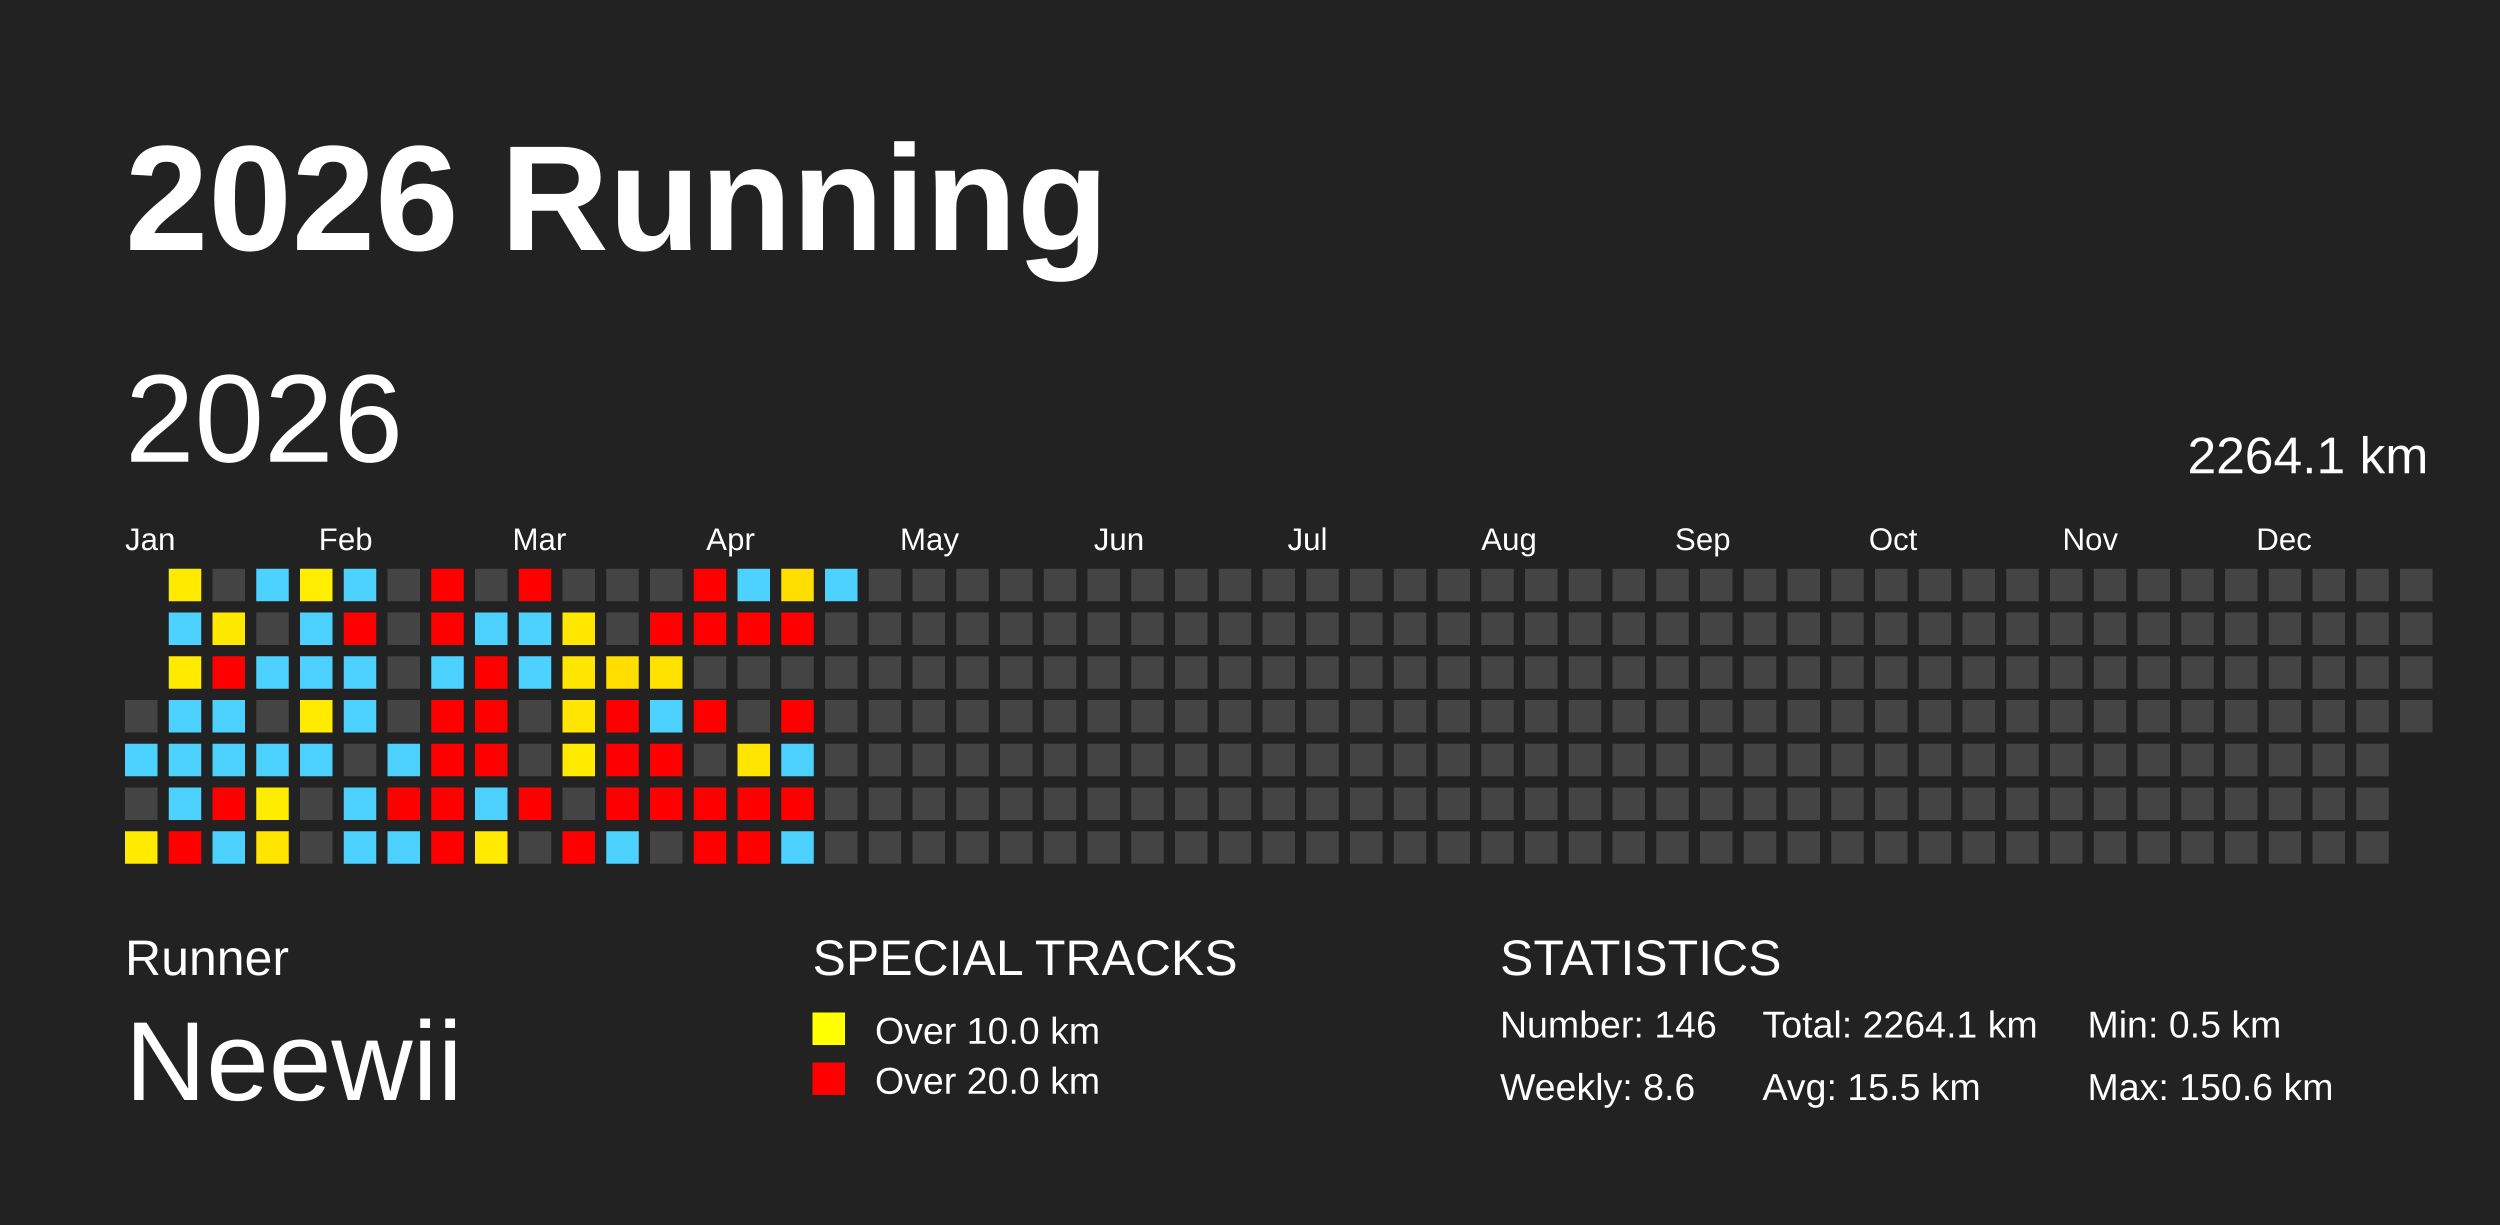
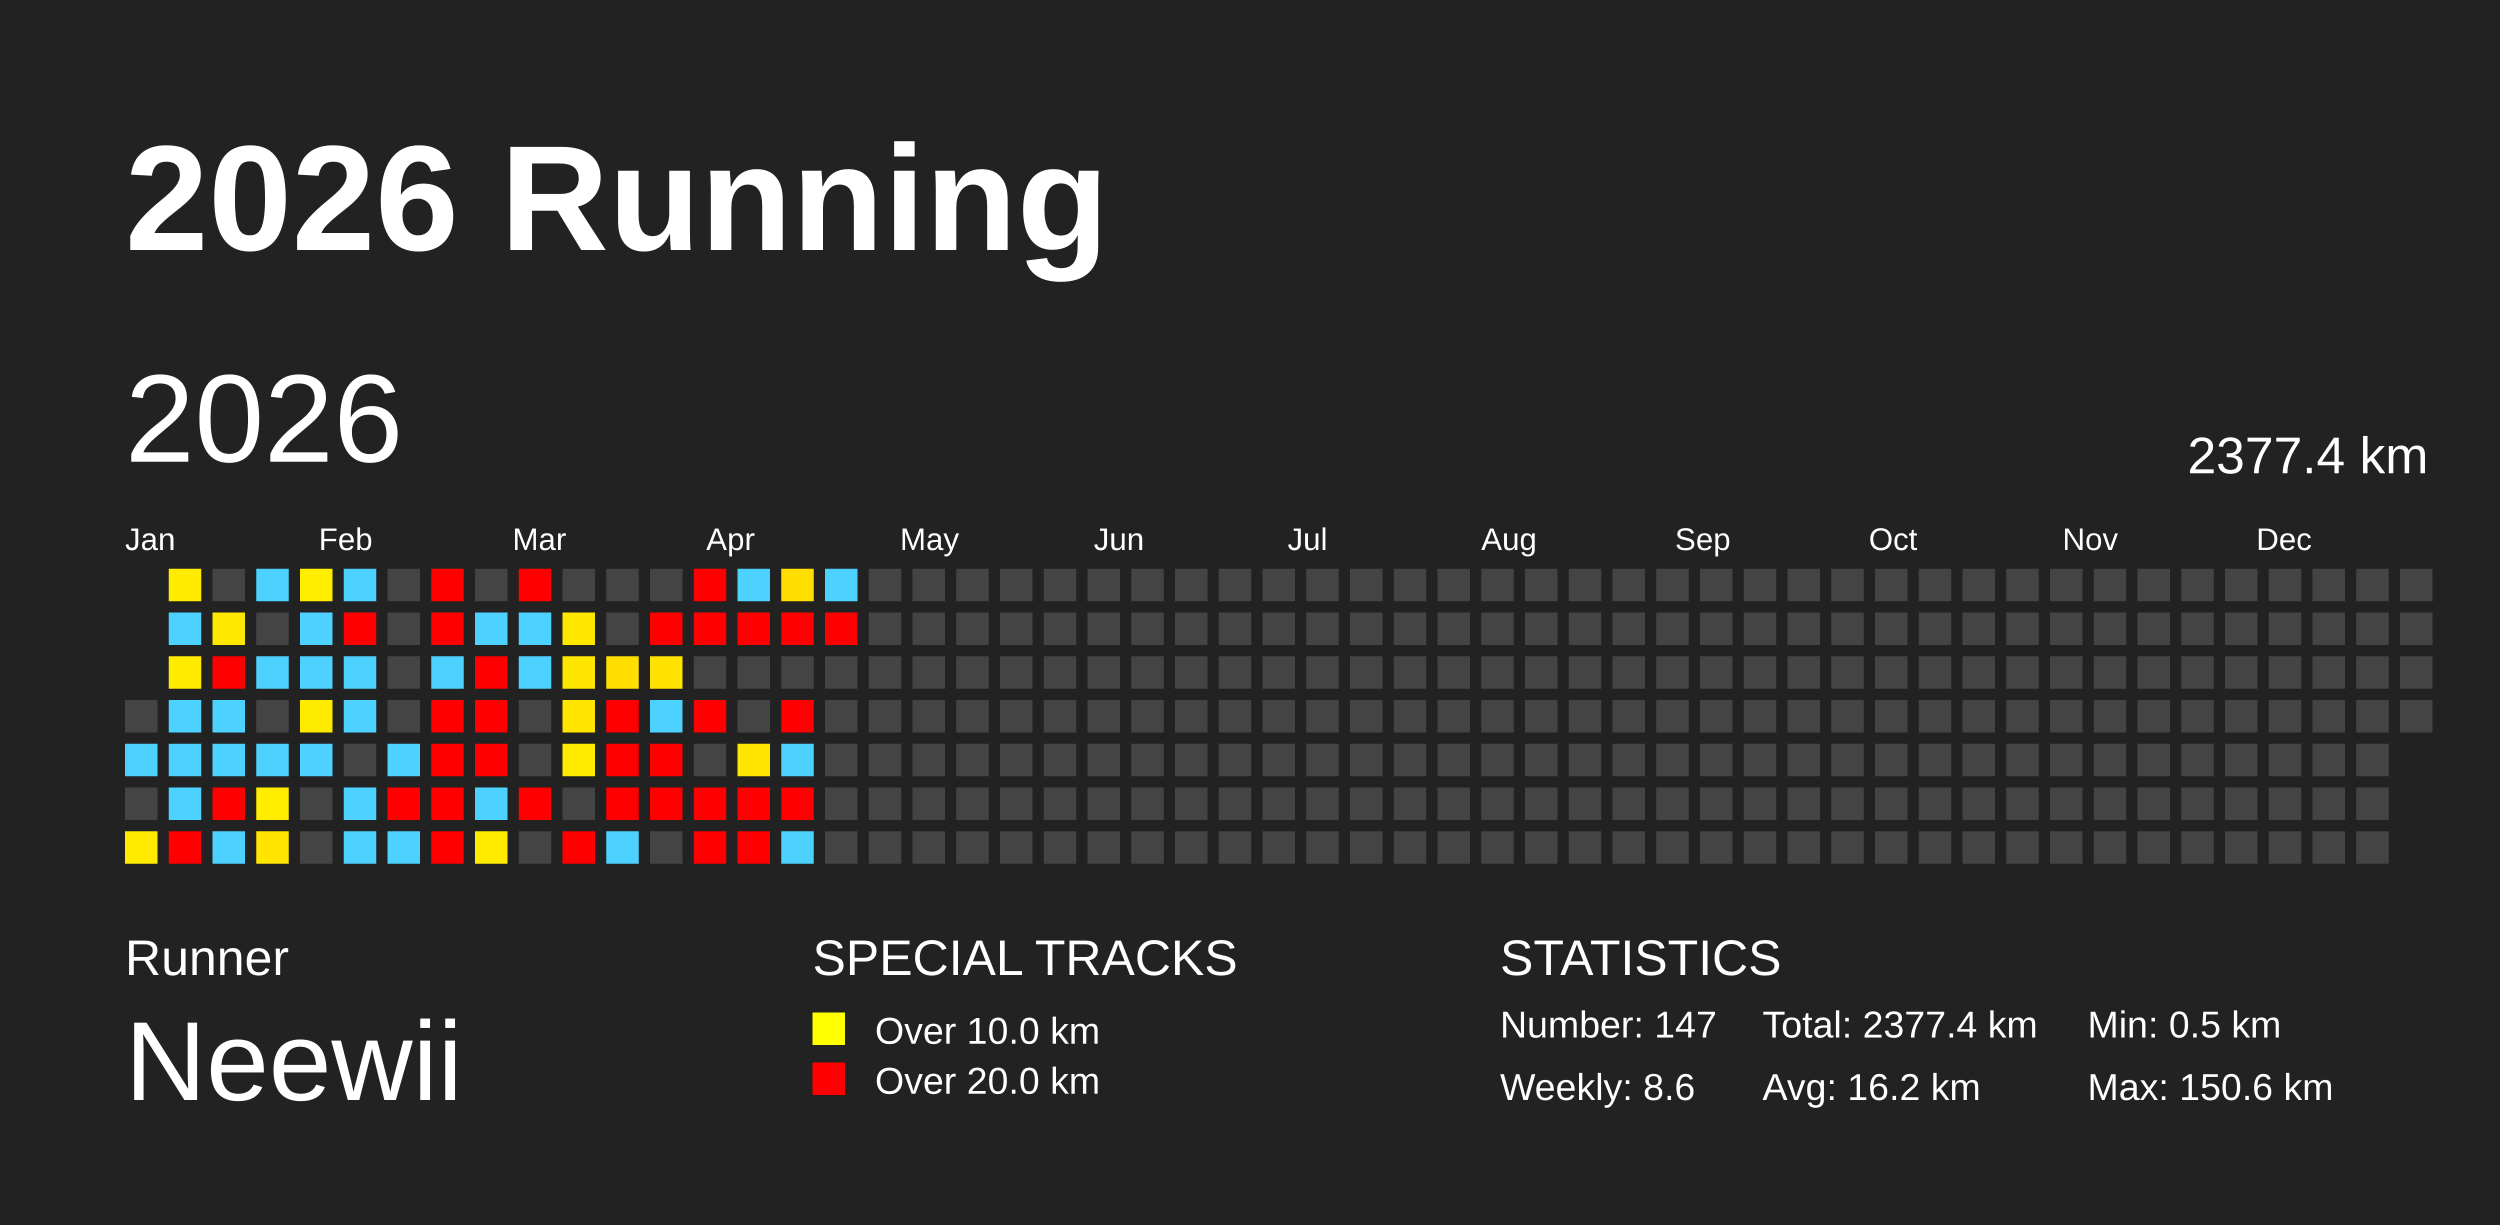
<svg xmlns="http://www.w3.org/2000/svg" baseProfile="full" height="98mm" version="1.1" viewBox="0,0,200,98" width="200mm">
  <defs />
  <rect fill="#222222" height="98" width="200" x="0" y="0" />
  <text fill="#FFFFFF" style="font-size:12px; font-family:Arial; font-weight:bold;" x="10" y="20">2026 Running</text>
  <text fill="#FFFFFF" style="font-size:4px; font-family:Arial" x="10" y="78">Runner</text>
  <text fill="#FFFFFF" style="font-size:9px; font-family:Arial" x="10" y="88">Neewii</text>
  <text fill="#FFFFFF" style="font-size:4px; font-family:Arial" x="65" y="78">SPECIAL TRACKS</text>
  <rect fill="yellow" height="2.6" width="2.6" x="65" y="81" />
  <text fill="#FFFFFF" style="font-size:3px; font-family:Arial" x="70" y="83.5">Over 10.0 km</text>
  <rect fill="red" height="2.6" width="2.6" x="65" y="85" />
  <text fill="#FFFFFF" style="font-size:3px; font-family:Arial" x="70" y="87.5">Over 20.0 km</text>
  <text fill="#FFFFFF" style="font-size:4px; font-family:Arial" x="120" y="78">STATISTICS</text>
-   <text fill="#FFFFFF" style="font-size:3px; font-family:Arial" x="120" y="83">Number: 146</text>
+   <text fill="#FFFFFF" style="font-size:3px; font-family:Arial" x="120" y="83">Number: 147</text>
  <text fill="#FFFFFF" style="font-size:3px; font-family:Arial" x="120" y="88">Weekly: 8.6</text>
-   <text fill="#FFFFFF" style="font-size:3px; font-family:Arial" x="141" y="83">Total: 2264.1 km</text>
-   <text fill="#FFFFFF" style="font-size:3px; font-family:Arial" x="141" y="88">Avg: 15.5 km</text>
+   <text fill="#FFFFFF" style="font-size:3px; font-family:Arial" x="141" y="83">Total: 2377.4 km</text>
+   <text fill="#FFFFFF" style="font-size:3px; font-family:Arial" x="141" y="88">Avg: 16.2 km</text>
  <text fill="#FFFFFF" style="font-size:3px; font-family:Arial" x="167" y="83">Min: 0.5 km</text>
  <text fill="#FFFFFF" style="font-size:3px; font-family:Arial" x="167" y="88">Max: 150.6 km</text>
  <text dominant-baseline="hanging" fill="#FFFFFF" style="font-size:10.0px; font-family:Arial;" x="10" y="30">2026</text>
-   <text dominant-baseline="hanging" fill="#FFFFFF" style="font-size:4.125px; font-family:Arial;" x="175" y="35">2264.1 km</text>
+   <text dominant-baseline="hanging" fill="#FFFFFF" style="font-size:4.125px; font-family:Arial;" x="175" y="35">2377.4 km</text>
  <text fill="#FFFFFF" style="font-size:2.5px; font-family:Arial" x="10.0" y="44">Jan</text>
  <text fill="#FFFFFF" style="font-size:2.5px; font-family:Arial" x="25.5" y="44">Feb</text>
  <text fill="#FFFFFF" style="font-size:2.5px; font-family:Arial" x="41.0" y="44">Mar</text>
  <text fill="#FFFFFF" style="font-size:2.5px; font-family:Arial" x="56.5" y="44">Apr</text>
  <text fill="#FFFFFF" style="font-size:2.5px; font-family:Arial" x="72.0" y="44">May</text>
  <text fill="#FFFFFF" style="font-size:2.5px; font-family:Arial" x="87.5" y="44">Jun</text>
  <text fill="#FFFFFF" style="font-size:2.5px; font-family:Arial" x="103.0" y="44">Jul</text>
  <text fill="#FFFFFF" style="font-size:2.5px; font-family:Arial" x="118.5" y="44">Aug</text>
  <text fill="#FFFFFF" style="font-size:2.5px; font-family:Arial" x="134.0" y="44">Sep</text>
  <text fill="#FFFFFF" style="font-size:2.5px; font-family:Arial" x="149.5" y="44">Oct</text>
  <text fill="#FFFFFF" style="font-size:2.5px; font-family:Arial" x="165.0" y="44">Nov</text>
  <text fill="#FFFFFF" style="font-size:2.5px; font-family:Arial" x="180.5" y="44">Dec</text>
  <rect fill="#444444" height="2.6" width="2.6" x="10.0" y="56.0" />
  <rect fill="#4dd2ff" height="2.6" width="2.6" x="10.0" y="59.5" />
  <rect fill="#444444" height="2.6" width="2.6" x="10.0" y="63.0" />
  <rect fill="#ffea00" height="2.6" width="2.6" x="10.0" y="66.5" />
  <rect fill="#ffea00" height="2.6" width="2.6" x="13.5" y="45.5" />
  <rect fill="#4dd2ff" height="2.6" width="2.6" x="13.5" y="49.0" />
  <rect fill="#ffea00" height="2.6" width="2.6" x="13.5" y="52.5" />
  <rect fill="#4dd2ff" height="2.6" width="2.6" x="13.5" y="56.0" />
  <rect fill="#4dd2ff" height="2.6" width="2.6" x="13.5" y="59.5" />
  <rect fill="#4dd2ff" height="2.6" width="2.6" x="13.5" y="63.0" />
  <rect fill="red" height="2.6" width="2.6" x="13.5" y="66.5" />
  <rect fill="#444444" height="2.6" width="2.6" x="17.0" y="45.5" />
  <rect fill="#ffe800" height="2.6" width="2.6" x="17.0" y="49.0" />
  <rect fill="red" height="2.6" width="2.6" x="17.0" y="52.5" />
  <rect fill="#4dd2ff" height="2.6" width="2.6" x="17.0" y="56.0" />
  <rect fill="#4dd2ff" height="2.6" width="2.6" x="17.0" y="59.5" />
  <rect fill="red" height="2.6" width="2.6" x="17.0" y="63.0" />
  <rect fill="#4dd2ff" height="2.6" width="2.6" x="17.0" y="66.5" />
  <rect fill="#4dd2ff" height="2.6" width="2.6" x="20.5" y="45.5" />
  <rect fill="#444444" height="2.6" width="2.6" x="20.5" y="49.0" />
  <rect fill="#4dd2ff" height="2.6" width="2.6" x="20.5" y="52.5" />
  <rect fill="#444444" height="2.6" width="2.6" x="20.5" y="56.0" />
  <rect fill="#4dd2ff" height="2.6" width="2.6" x="20.5" y="59.5" />
  <rect fill="#ffec00" height="2.6" width="2.6" x="20.5" y="63.0" />
  <rect fill="#ffe500" height="2.6" width="2.6" x="20.5" y="66.5" />
  <rect fill="#ffee00" height="2.6" width="2.6" x="24.0" y="45.5" />
  <rect fill="#4dd2ff" height="2.6" width="2.6" x="24.0" y="49.0" />
  <rect fill="#4dd2ff" height="2.6" width="2.6" x="24.0" y="52.5" />
  <rect fill="#ffeb00" height="2.6" width="2.6" x="24.0" y="56.0" />
  <rect fill="#4dd2ff" height="2.6" width="2.6" x="24.0" y="59.5" />
  <rect fill="#444444" height="2.6" width="2.6" x="24.0" y="63.0" />
  <rect fill="#444444" height="2.6" width="2.6" x="24.0" y="66.5" />
  <rect fill="#4dd2ff" height="2.6" width="2.6" x="27.5" y="45.5" />
  <rect fill="red" height="2.6" width="2.6" x="27.5" y="49.0" />
  <rect fill="#4dd2ff" height="2.6" width="2.6" x="27.5" y="52.5" />
  <rect fill="#4dd2ff" height="2.6" width="2.6" x="27.5" y="56.0" />
  <rect fill="#444444" height="2.6" width="2.6" x="27.5" y="59.5" />
  <rect fill="#4dd2ff" height="2.6" width="2.6" x="27.5" y="63.0" />
  <rect fill="#4dd2ff" height="2.6" width="2.6" x="27.5" y="66.5" />
  <rect fill="#444444" height="2.6" width="2.6" x="31.0" y="45.5" />
  <rect fill="#444444" height="2.6" width="2.6" x="31.0" y="49.0" />
  <rect fill="#444444" height="2.6" width="2.6" x="31.0" y="52.5" />
  <rect fill="#444444" height="2.6" width="2.6" x="31.0" y="56.0" />
  <rect fill="#4dd2ff" height="2.6" width="2.6" x="31.0" y="59.5" />
  <rect fill="red" height="2.6" width="2.6" x="31.0" y="63.0" />
  <rect fill="#4dd2ff" height="2.6" width="2.6" x="31.0" y="66.5" />
  <rect fill="red" height="2.6" width="2.6" x="34.5" y="45.5" />
  <rect fill="red" height="2.6" width="2.6" x="34.5" y="49.0" />
  <rect fill="#4dd2ff" height="2.6" width="2.6" x="34.5" y="52.5" />
  <rect fill="red" height="2.6" width="2.6" x="34.5" y="56.0" />
  <rect fill="red" height="2.6" width="2.6" x="34.5" y="59.5" />
  <rect fill="red" height="2.6" width="2.6" x="34.5" y="63.0" />
  <rect fill="red" height="2.6" width="2.6" x="34.5" y="66.5" />
  <rect fill="#444444" height="2.6" width="2.6" x="38.0" y="45.5" />
  <rect fill="#4dd2ff" height="2.6" width="2.6" x="38.0" y="49.0" />
  <rect fill="red" height="2.6" width="2.6" x="38.0" y="52.5" />
  <rect fill="red" height="2.6" width="2.6" x="38.0" y="56.0" />
  <rect fill="red" height="2.6" width="2.6" x="38.0" y="59.5" />
  <rect fill="#4dd2ff" height="2.6" width="2.6" x="38.0" y="63.0" />
  <rect fill="#ffea00" height="2.6" width="2.6" x="38.0" y="66.5" />
  <rect fill="red" height="2.6" width="2.6" x="41.5" y="45.5" />
  <rect fill="#4dd2ff" height="2.6" width="2.6" x="41.5" y="49.0" />
  <rect fill="#4dd2ff" height="2.6" width="2.6" x="41.5" y="52.5" />
  <rect fill="#444444" height="2.6" width="2.6" x="41.5" y="56.0" />
  <rect fill="#444444" height="2.6" width="2.6" x="41.5" y="59.5" />
  <rect fill="red" height="2.6" width="2.6" x="41.5" y="63.0" />
  <rect fill="#444444" height="2.6" width="2.6" x="41.5" y="66.5" />
  <rect fill="#444444" height="2.6" width="2.6" x="45.0" y="45.5" />
  <rect fill="#ffe700" height="2.6" width="2.6" x="45.0" y="49.0" />
  <rect fill="#ffe600" height="2.6" width="2.6" x="45.0" y="52.5" />
  <rect fill="#ffe500" height="2.6" width="2.6" x="45.0" y="56.0" />
  <rect fill="#ffea00" height="2.6" width="2.6" x="45.0" y="59.5" />
  <rect fill="#444444" height="2.6" width="2.6" x="45.0" y="63.0" />
  <rect fill="red" height="2.6" width="2.6" x="45.0" y="66.5" />
  <rect fill="#444444" height="2.6" width="2.6" x="48.5" y="45.5" />
  <rect fill="#444444" height="2.6" width="2.6" x="48.5" y="49.0" />
  <rect fill="#ffde00" height="2.6" width="2.6" x="48.5" y="52.5" />
  <rect fill="red" height="2.6" width="2.6" x="48.5" y="56.0" />
  <rect fill="red" height="2.6" width="2.6" x="48.5" y="59.5" />
  <rect fill="red" height="2.6" width="2.6" x="48.5" y="63.0" />
  <rect fill="#4dd2ff" height="2.6" width="2.6" x="48.5" y="66.5" />
  <rect fill="#444444" height="2.6" width="2.6" x="52.0" y="45.5" />
  <rect fill="red" height="2.6" width="2.6" x="52.0" y="49.0" />
  <rect fill="#ffe200" height="2.6" width="2.6" x="52.0" y="52.5" />
  <rect fill="#4dd2ff" height="2.6" width="2.6" x="52.0" y="56.0" />
  <rect fill="red" height="2.6" width="2.6" x="52.0" y="59.5" />
  <rect fill="red" height="2.6" width="2.6" x="52.0" y="63.0" />
  <rect fill="#444444" height="2.6" width="2.6" x="52.0" y="66.5" />
  <rect fill="red" height="2.6" width="2.6" x="55.5" y="45.5" />
  <rect fill="red" height="2.6" width="2.6" x="55.5" y="49.0" />
  <rect fill="#444444" height="2.6" width="2.6" x="55.5" y="52.5" />
  <rect fill="red" height="2.6" width="2.6" x="55.5" y="56.0" />
  <rect fill="#444444" height="2.6" width="2.6" x="55.5" y="59.5" />
  <rect fill="red" height="2.6" width="2.6" x="55.5" y="63.0" />
  <rect fill="red" height="2.6" width="2.6" x="55.5" y="66.5" />
  <rect fill="#4dd2ff" height="2.6" width="2.6" x="59.0" y="45.5" />
  <rect fill="red" height="2.6" width="2.6" x="59.0" y="49.0" />
  <rect fill="#444444" height="2.6" width="2.6" x="59.0" y="52.5" />
  <rect fill="#444444" height="2.6" width="2.6" x="59.0" y="56.0" />
  <rect fill="#ffe500" height="2.6" width="2.6" x="59.0" y="59.5" />
  <rect fill="red" height="2.6" width="2.6" x="59.0" y="63.0" />
  <rect fill="red" height="2.6" width="2.6" x="59.0" y="66.5" />
  <rect fill="#ffde00" height="2.6" width="2.6" x="62.5" y="45.5" />
  <rect fill="red" height="2.6" width="2.6" x="62.5" y="49.0" />
  <rect fill="#444444" height="2.6" width="2.6" x="62.5" y="52.5" />
  <rect fill="red" height="2.6" width="2.6" x="62.5" y="56.0" />
  <rect fill="#4dd2ff" height="2.6" width="2.6" x="62.5" y="59.5" />
  <rect fill="red" height="2.6" width="2.6" x="62.5" y="63.0" />
  <rect fill="#4dd2ff" height="2.6" width="2.6" x="62.5" y="66.5" />
  <rect fill="#4dd2ff" height="2.6" width="2.6" x="66.0" y="45.5" />
-   <rect fill="#444444" height="2.6" width="2.6" x="66.0" y="49.0" />
+   <rect fill="red" height="2.6" width="2.6" x="66.0" y="49.0" />
  <rect fill="#444444" height="2.6" width="2.6" x="66.0" y="52.5" />
  <rect fill="#444444" height="2.6" width="2.6" x="66.0" y="56.0" />
  <rect fill="#444444" height="2.6" width="2.6" x="66.0" y="59.5" />
  <rect fill="#444444" height="2.6" width="2.6" x="66.0" y="63.0" />
  <rect fill="#444444" height="2.6" width="2.6" x="66.0" y="66.5" />
  <rect fill="#444444" height="2.6" width="2.6" x="69.5" y="45.5" />
  <rect fill="#444444" height="2.6" width="2.6" x="69.5" y="49.0" />
  <rect fill="#444444" height="2.6" width="2.6" x="69.5" y="52.5" />
  <rect fill="#444444" height="2.6" width="2.6" x="69.5" y="56.0" />
  <rect fill="#444444" height="2.6" width="2.6" x="69.5" y="59.5" />
  <rect fill="#444444" height="2.6" width="2.6" x="69.5" y="63.0" />
  <rect fill="#444444" height="2.6" width="2.6" x="69.5" y="66.5" />
  <rect fill="#444444" height="2.6" width="2.6" x="73.0" y="45.5" />
  <rect fill="#444444" height="2.6" width="2.6" x="73.0" y="49.0" />
  <rect fill="#444444" height="2.6" width="2.6" x="73.0" y="52.5" />
  <rect fill="#444444" height="2.6" width="2.6" x="73.0" y="56.0" />
  <rect fill="#444444" height="2.6" width="2.6" x="73.0" y="59.5" />
  <rect fill="#444444" height="2.6" width="2.6" x="73.0" y="63.0" />
  <rect fill="#444444" height="2.6" width="2.6" x="73.0" y="66.5" />
  <rect fill="#444444" height="2.6" width="2.6" x="76.5" y="45.5" />
  <rect fill="#444444" height="2.6" width="2.6" x="76.5" y="49.0" />
  <rect fill="#444444" height="2.6" width="2.6" x="76.5" y="52.5" />
  <rect fill="#444444" height="2.6" width="2.6" x="76.5" y="56.0" />
  <rect fill="#444444" height="2.6" width="2.6" x="76.5" y="59.5" />
  <rect fill="#444444" height="2.6" width="2.6" x="76.5" y="63.0" />
  <rect fill="#444444" height="2.6" width="2.6" x="76.5" y="66.5" />
  <rect fill="#444444" height="2.6" width="2.6" x="80.0" y="45.5" />
  <rect fill="#444444" height="2.6" width="2.6" x="80.0" y="49.0" />
  <rect fill="#444444" height="2.6" width="2.6" x="80.0" y="52.5" />
  <rect fill="#444444" height="2.6" width="2.6" x="80.0" y="56.0" />
  <rect fill="#444444" height="2.6" width="2.6" x="80.0" y="59.5" />
  <rect fill="#444444" height="2.6" width="2.6" x="80.0" y="63.0" />
  <rect fill="#444444" height="2.6" width="2.6" x="80.0" y="66.5" />
  <rect fill="#444444" height="2.6" width="2.6" x="83.5" y="45.5" />
  <rect fill="#444444" height="2.6" width="2.6" x="83.5" y="49.0" />
  <rect fill="#444444" height="2.6" width="2.6" x="83.5" y="52.5" />
  <rect fill="#444444" height="2.6" width="2.6" x="83.5" y="56.0" />
  <rect fill="#444444" height="2.6" width="2.6" x="83.5" y="59.5" />
  <rect fill="#444444" height="2.6" width="2.6" x="83.5" y="63.0" />
  <rect fill="#444444" height="2.6" width="2.6" x="83.5" y="66.5" />
  <rect fill="#444444" height="2.6" width="2.6" x="87.0" y="45.5" />
  <rect fill="#444444" height="2.6" width="2.6" x="87.0" y="49.0" />
  <rect fill="#444444" height="2.6" width="2.6" x="87.0" y="52.5" />
  <rect fill="#444444" height="2.6" width="2.6" x="87.0" y="56.0" />
  <rect fill="#444444" height="2.6" width="2.6" x="87.0" y="59.5" />
  <rect fill="#444444" height="2.6" width="2.6" x="87.0" y="63.0" />
  <rect fill="#444444" height="2.6" width="2.6" x="87.0" y="66.5" />
  <rect fill="#444444" height="2.6" width="2.6" x="90.5" y="45.5" />
  <rect fill="#444444" height="2.6" width="2.6" x="90.5" y="49.0" />
  <rect fill="#444444" height="2.6" width="2.6" x="90.5" y="52.5" />
  <rect fill="#444444" height="2.6" width="2.6" x="90.5" y="56.0" />
  <rect fill="#444444" height="2.6" width="2.6" x="90.5" y="59.5" />
  <rect fill="#444444" height="2.6" width="2.6" x="90.5" y="63.0" />
  <rect fill="#444444" height="2.6" width="2.6" x="90.5" y="66.5" />
  <rect fill="#444444" height="2.6" width="2.6" x="94.0" y="45.5" />
  <rect fill="#444444" height="2.6" width="2.6" x="94.0" y="49.0" />
  <rect fill="#444444" height="2.6" width="2.6" x="94.0" y="52.5" />
  <rect fill="#444444" height="2.6" width="2.6" x="94.0" y="56.0" />
  <rect fill="#444444" height="2.6" width="2.6" x="94.0" y="59.5" />
  <rect fill="#444444" height="2.6" width="2.6" x="94.0" y="63.0" />
  <rect fill="#444444" height="2.6" width="2.6" x="94.0" y="66.5" />
  <rect fill="#444444" height="2.6" width="2.6" x="97.5" y="45.5" />
  <rect fill="#444444" height="2.6" width="2.6" x="97.5" y="49.0" />
  <rect fill="#444444" height="2.6" width="2.6" x="97.5" y="52.5" />
  <rect fill="#444444" height="2.6" width="2.6" x="97.5" y="56.0" />
  <rect fill="#444444" height="2.6" width="2.6" x="97.5" y="59.5" />
  <rect fill="#444444" height="2.6" width="2.6" x="97.5" y="63.0" />
  <rect fill="#444444" height="2.6" width="2.6" x="97.5" y="66.5" />
  <rect fill="#444444" height="2.6" width="2.6" x="101.0" y="45.5" />
  <rect fill="#444444" height="2.6" width="2.6" x="101.0" y="49.0" />
  <rect fill="#444444" height="2.6" width="2.6" x="101.0" y="52.5" />
  <rect fill="#444444" height="2.6" width="2.6" x="101.0" y="56.0" />
  <rect fill="#444444" height="2.6" width="2.6" x="101.0" y="59.5" />
  <rect fill="#444444" height="2.6" width="2.6" x="101.0" y="63.0" />
  <rect fill="#444444" height="2.6" width="2.6" x="101.0" y="66.5" />
  <rect fill="#444444" height="2.6" width="2.6" x="104.5" y="45.5" />
  <rect fill="#444444" height="2.6" width="2.6" x="104.5" y="49.0" />
  <rect fill="#444444" height="2.6" width="2.6" x="104.5" y="52.5" />
  <rect fill="#444444" height="2.6" width="2.6" x="104.5" y="56.0" />
  <rect fill="#444444" height="2.6" width="2.6" x="104.5" y="59.5" />
  <rect fill="#444444" height="2.6" width="2.6" x="104.5" y="63.0" />
  <rect fill="#444444" height="2.6" width="2.6" x="104.5" y="66.5" />
  <rect fill="#444444" height="2.6" width="2.6" x="108.0" y="45.5" />
  <rect fill="#444444" height="2.6" width="2.6" x="108.0" y="49.0" />
  <rect fill="#444444" height="2.6" width="2.6" x="108.0" y="52.5" />
  <rect fill="#444444" height="2.6" width="2.6" x="108.0" y="56.0" />
  <rect fill="#444444" height="2.6" width="2.6" x="108.0" y="59.5" />
  <rect fill="#444444" height="2.6" width="2.6" x="108.0" y="63.0" />
  <rect fill="#444444" height="2.6" width="2.6" x="108.0" y="66.5" />
  <rect fill="#444444" height="2.6" width="2.6" x="111.5" y="45.5" />
  <rect fill="#444444" height="2.6" width="2.6" x="111.5" y="49.0" />
  <rect fill="#444444" height="2.6" width="2.6" x="111.5" y="52.5" />
  <rect fill="#444444" height="2.6" width="2.6" x="111.5" y="56.0" />
  <rect fill="#444444" height="2.6" width="2.6" x="111.5" y="59.5" />
  <rect fill="#444444" height="2.6" width="2.6" x="111.5" y="63.0" />
  <rect fill="#444444" height="2.6" width="2.6" x="111.5" y="66.5" />
  <rect fill="#444444" height="2.6" width="2.6" x="115.0" y="45.5" />
  <rect fill="#444444" height="2.6" width="2.6" x="115.0" y="49.0" />
  <rect fill="#444444" height="2.6" width="2.6" x="115.0" y="52.5" />
  <rect fill="#444444" height="2.6" width="2.6" x="115.0" y="56.0" />
  <rect fill="#444444" height="2.6" width="2.6" x="115.0" y="59.5" />
  <rect fill="#444444" height="2.6" width="2.6" x="115.0" y="63.0" />
  <rect fill="#444444" height="2.6" width="2.6" x="115.0" y="66.5" />
  <rect fill="#444444" height="2.6" width="2.6" x="118.5" y="45.5" />
  <rect fill="#444444" height="2.6" width="2.6" x="118.5" y="49.0" />
  <rect fill="#444444" height="2.6" width="2.6" x="118.5" y="52.5" />
  <rect fill="#444444" height="2.6" width="2.6" x="118.5" y="56.0" />
  <rect fill="#444444" height="2.6" width="2.6" x="118.5" y="59.5" />
  <rect fill="#444444" height="2.6" width="2.6" x="118.5" y="63.0" />
  <rect fill="#444444" height="2.6" width="2.6" x="118.5" y="66.5" />
  <rect fill="#444444" height="2.6" width="2.6" x="122.0" y="45.5" />
  <rect fill="#444444" height="2.6" width="2.6" x="122.0" y="49.0" />
  <rect fill="#444444" height="2.6" width="2.6" x="122.0" y="52.5" />
  <rect fill="#444444" height="2.6" width="2.6" x="122.0" y="56.0" />
  <rect fill="#444444" height="2.6" width="2.6" x="122.0" y="59.5" />
  <rect fill="#444444" height="2.6" width="2.6" x="122.0" y="63.0" />
  <rect fill="#444444" height="2.6" width="2.6" x="122.0" y="66.5" />
  <rect fill="#444444" height="2.6" width="2.6" x="125.5" y="45.5" />
  <rect fill="#444444" height="2.6" width="2.6" x="125.5" y="49.0" />
  <rect fill="#444444" height="2.6" width="2.6" x="125.5" y="52.5" />
  <rect fill="#444444" height="2.6" width="2.6" x="125.5" y="56.0" />
  <rect fill="#444444" height="2.6" width="2.6" x="125.5" y="59.5" />
  <rect fill="#444444" height="2.6" width="2.6" x="125.5" y="63.0" />
  <rect fill="#444444" height="2.6" width="2.6" x="125.5" y="66.5" />
  <rect fill="#444444" height="2.6" width="2.6" x="129.0" y="45.5" />
  <rect fill="#444444" height="2.6" width="2.6" x="129.0" y="49.0" />
  <rect fill="#444444" height="2.6" width="2.6" x="129.0" y="52.5" />
  <rect fill="#444444" height="2.6" width="2.6" x="129.0" y="56.0" />
  <rect fill="#444444" height="2.6" width="2.6" x="129.0" y="59.5" />
  <rect fill="#444444" height="2.6" width="2.6" x="129.0" y="63.0" />
  <rect fill="#444444" height="2.6" width="2.6" x="129.0" y="66.5" />
  <rect fill="#444444" height="2.6" width="2.6" x="132.5" y="45.5" />
  <rect fill="#444444" height="2.6" width="2.6" x="132.5" y="49.0" />
  <rect fill="#444444" height="2.6" width="2.6" x="132.5" y="52.5" />
  <rect fill="#444444" height="2.6" width="2.6" x="132.5" y="56.0" />
  <rect fill="#444444" height="2.6" width="2.6" x="132.5" y="59.5" />
  <rect fill="#444444" height="2.6" width="2.6" x="132.5" y="63.0" />
  <rect fill="#444444" height="2.6" width="2.6" x="132.5" y="66.5" />
  <rect fill="#444444" height="2.6" width="2.6" x="136.0" y="45.5" />
  <rect fill="#444444" height="2.6" width="2.6" x="136.0" y="49.0" />
  <rect fill="#444444" height="2.6" width="2.6" x="136.0" y="52.5" />
  <rect fill="#444444" height="2.6" width="2.6" x="136.0" y="56.0" />
  <rect fill="#444444" height="2.6" width="2.6" x="136.0" y="59.5" />
  <rect fill="#444444" height="2.6" width="2.6" x="136.0" y="63.0" />
  <rect fill="#444444" height="2.6" width="2.6" x="136.0" y="66.5" />
  <rect fill="#444444" height="2.6" width="2.6" x="139.5" y="45.5" />
  <rect fill="#444444" height="2.6" width="2.6" x="139.5" y="49.0" />
  <rect fill="#444444" height="2.6" width="2.6" x="139.5" y="52.5" />
  <rect fill="#444444" height="2.6" width="2.6" x="139.5" y="56.0" />
  <rect fill="#444444" height="2.6" width="2.6" x="139.5" y="59.5" />
  <rect fill="#444444" height="2.6" width="2.6" x="139.5" y="63.0" />
  <rect fill="#444444" height="2.6" width="2.6" x="139.5" y="66.5" />
  <rect fill="#444444" height="2.6" width="2.6" x="143.0" y="45.5" />
  <rect fill="#444444" height="2.6" width="2.6" x="143.0" y="49.0" />
  <rect fill="#444444" height="2.6" width="2.6" x="143.0" y="52.5" />
  <rect fill="#444444" height="2.6" width="2.6" x="143.0" y="56.0" />
  <rect fill="#444444" height="2.6" width="2.6" x="143.0" y="59.5" />
  <rect fill="#444444" height="2.6" width="2.6" x="143.0" y="63.0" />
  <rect fill="#444444" height="2.6" width="2.6" x="143.0" y="66.5" />
  <rect fill="#444444" height="2.6" width="2.6" x="146.5" y="45.5" />
  <rect fill="#444444" height="2.6" width="2.6" x="146.5" y="49.0" />
  <rect fill="#444444" height="2.6" width="2.6" x="146.5" y="52.5" />
  <rect fill="#444444" height="2.6" width="2.6" x="146.5" y="56.0" />
  <rect fill="#444444" height="2.6" width="2.6" x="146.5" y="59.5" />
  <rect fill="#444444" height="2.6" width="2.6" x="146.5" y="63.0" />
  <rect fill="#444444" height="2.6" width="2.6" x="146.5" y="66.5" />
  <rect fill="#444444" height="2.6" width="2.6" x="150.0" y="45.5" />
  <rect fill="#444444" height="2.6" width="2.6" x="150.0" y="49.0" />
  <rect fill="#444444" height="2.6" width="2.6" x="150.0" y="52.5" />
  <rect fill="#444444" height="2.6" width="2.6" x="150.0" y="56.0" />
  <rect fill="#444444" height="2.6" width="2.6" x="150.0" y="59.5" />
  <rect fill="#444444" height="2.6" width="2.6" x="150.0" y="63.0" />
  <rect fill="#444444" height="2.6" width="2.6" x="150.0" y="66.5" />
  <rect fill="#444444" height="2.6" width="2.6" x="153.5" y="45.5" />
  <rect fill="#444444" height="2.6" width="2.6" x="153.5" y="49.0" />
  <rect fill="#444444" height="2.6" width="2.6" x="153.5" y="52.5" />
  <rect fill="#444444" height="2.6" width="2.6" x="153.5" y="56.0" />
  <rect fill="#444444" height="2.6" width="2.6" x="153.5" y="59.5" />
  <rect fill="#444444" height="2.6" width="2.6" x="153.5" y="63.0" />
  <rect fill="#444444" height="2.6" width="2.6" x="153.5" y="66.5" />
  <rect fill="#444444" height="2.6" width="2.6" x="157.0" y="45.5" />
  <rect fill="#444444" height="2.6" width="2.6" x="157.0" y="49.0" />
  <rect fill="#444444" height="2.6" width="2.6" x="157.0" y="52.5" />
  <rect fill="#444444" height="2.6" width="2.6" x="157.0" y="56.0" />
  <rect fill="#444444" height="2.6" width="2.6" x="157.0" y="59.5" />
  <rect fill="#444444" height="2.6" width="2.6" x="157.0" y="63.0" />
  <rect fill="#444444" height="2.6" width="2.6" x="157.0" y="66.5" />
  <rect fill="#444444" height="2.6" width="2.6" x="160.5" y="45.5" />
  <rect fill="#444444" height="2.6" width="2.6" x="160.5" y="49.0" />
  <rect fill="#444444" height="2.6" width="2.6" x="160.5" y="52.5" />
  <rect fill="#444444" height="2.6" width="2.6" x="160.5" y="56.0" />
  <rect fill="#444444" height="2.6" width="2.6" x="160.5" y="59.5" />
  <rect fill="#444444" height="2.6" width="2.6" x="160.5" y="63.0" />
  <rect fill="#444444" height="2.6" width="2.6" x="160.5" y="66.5" />
  <rect fill="#444444" height="2.6" width="2.6" x="164.0" y="45.5" />
  <rect fill="#444444" height="2.6" width="2.6" x="164.0" y="49.0" />
  <rect fill="#444444" height="2.6" width="2.6" x="164.0" y="52.5" />
  <rect fill="#444444" height="2.6" width="2.6" x="164.0" y="56.0" />
  <rect fill="#444444" height="2.6" width="2.6" x="164.0" y="59.5" />
  <rect fill="#444444" height="2.6" width="2.6" x="164.0" y="63.0" />
  <rect fill="#444444" height="2.6" width="2.6" x="164.0" y="66.5" />
  <rect fill="#444444" height="2.6" width="2.6" x="167.5" y="45.5" />
  <rect fill="#444444" height="2.6" width="2.6" x="167.5" y="49.0" />
  <rect fill="#444444" height="2.6" width="2.6" x="167.5" y="52.5" />
  <rect fill="#444444" height="2.6" width="2.6" x="167.5" y="56.0" />
  <rect fill="#444444" height="2.6" width="2.6" x="167.5" y="59.5" />
  <rect fill="#444444" height="2.6" width="2.6" x="167.5" y="63.0" />
  <rect fill="#444444" height="2.6" width="2.6" x="167.5" y="66.5" />
  <rect fill="#444444" height="2.6" width="2.6" x="171.0" y="45.5" />
  <rect fill="#444444" height="2.6" width="2.6" x="171.0" y="49.0" />
  <rect fill="#444444" height="2.6" width="2.6" x="171.0" y="52.5" />
  <rect fill="#444444" height="2.6" width="2.6" x="171.0" y="56.0" />
  <rect fill="#444444" height="2.6" width="2.6" x="171.0" y="59.5" />
  <rect fill="#444444" height="2.6" width="2.6" x="171.0" y="63.0" />
  <rect fill="#444444" height="2.6" width="2.6" x="171.0" y="66.5" />
  <rect fill="#444444" height="2.6" width="2.6" x="174.5" y="45.5" />
  <rect fill="#444444" height="2.6" width="2.6" x="174.5" y="49.0" />
  <rect fill="#444444" height="2.6" width="2.6" x="174.5" y="52.5" />
  <rect fill="#444444" height="2.6" width="2.6" x="174.5" y="56.0" />
  <rect fill="#444444" height="2.6" width="2.6" x="174.5" y="59.5" />
  <rect fill="#444444" height="2.6" width="2.6" x="174.5" y="63.0" />
  <rect fill="#444444" height="2.6" width="2.6" x="174.5" y="66.5" />
  <rect fill="#444444" height="2.6" width="2.6" x="178.0" y="45.5" />
  <rect fill="#444444" height="2.6" width="2.6" x="178.0" y="49.0" />
  <rect fill="#444444" height="2.6" width="2.6" x="178.0" y="52.5" />
  <rect fill="#444444" height="2.6" width="2.6" x="178.0" y="56.0" />
  <rect fill="#444444" height="2.6" width="2.6" x="178.0" y="59.5" />
  <rect fill="#444444" height="2.6" width="2.6" x="178.0" y="63.0" />
  <rect fill="#444444" height="2.6" width="2.6" x="178.0" y="66.5" />
  <rect fill="#444444" height="2.6" width="2.6" x="181.5" y="45.5" />
  <rect fill="#444444" height="2.6" width="2.6" x="181.5" y="49.0" />
  <rect fill="#444444" height="2.6" width="2.6" x="181.5" y="52.5" />
  <rect fill="#444444" height="2.6" width="2.6" x="181.5" y="56.0" />
  <rect fill="#444444" height="2.6" width="2.6" x="181.5" y="59.5" />
  <rect fill="#444444" height="2.6" width="2.6" x="181.5" y="63.0" />
  <rect fill="#444444" height="2.6" width="2.6" x="181.5" y="66.5" />
  <rect fill="#444444" height="2.6" width="2.6" x="185.0" y="45.5" />
  <rect fill="#444444" height="2.6" width="2.6" x="185.0" y="49.0" />
  <rect fill="#444444" height="2.6" width="2.6" x="185.0" y="52.5" />
  <rect fill="#444444" height="2.6" width="2.6" x="185.0" y="56.0" />
  <rect fill="#444444" height="2.6" width="2.6" x="185.0" y="59.5" />
  <rect fill="#444444" height="2.6" width="2.6" x="185.0" y="63.0" />
  <rect fill="#444444" height="2.6" width="2.6" x="185.0" y="66.5" />
  <rect fill="#444444" height="2.6" width="2.6" x="188.5" y="45.5" />
  <rect fill="#444444" height="2.6" width="2.6" x="188.5" y="49.0" />
  <rect fill="#444444" height="2.6" width="2.6" x="188.5" y="52.5" />
  <rect fill="#444444" height="2.6" width="2.6" x="188.5" y="56.0" />
  <rect fill="#444444" height="2.6" width="2.6" x="188.5" y="59.5" />
  <rect fill="#444444" height="2.6" width="2.6" x="188.5" y="63.0" />
  <rect fill="#444444" height="2.6" width="2.6" x="188.5" y="66.5" />
  <rect fill="#444444" height="2.6" width="2.6" x="192.0" y="45.5" />
  <rect fill="#444444" height="2.6" width="2.6" x="192.0" y="49.0" />
  <rect fill="#444444" height="2.6" width="2.6" x="192.0" y="52.5" />
  <rect fill="#444444" height="2.6" width="2.6" x="192.0" y="56.0" />
</svg>
